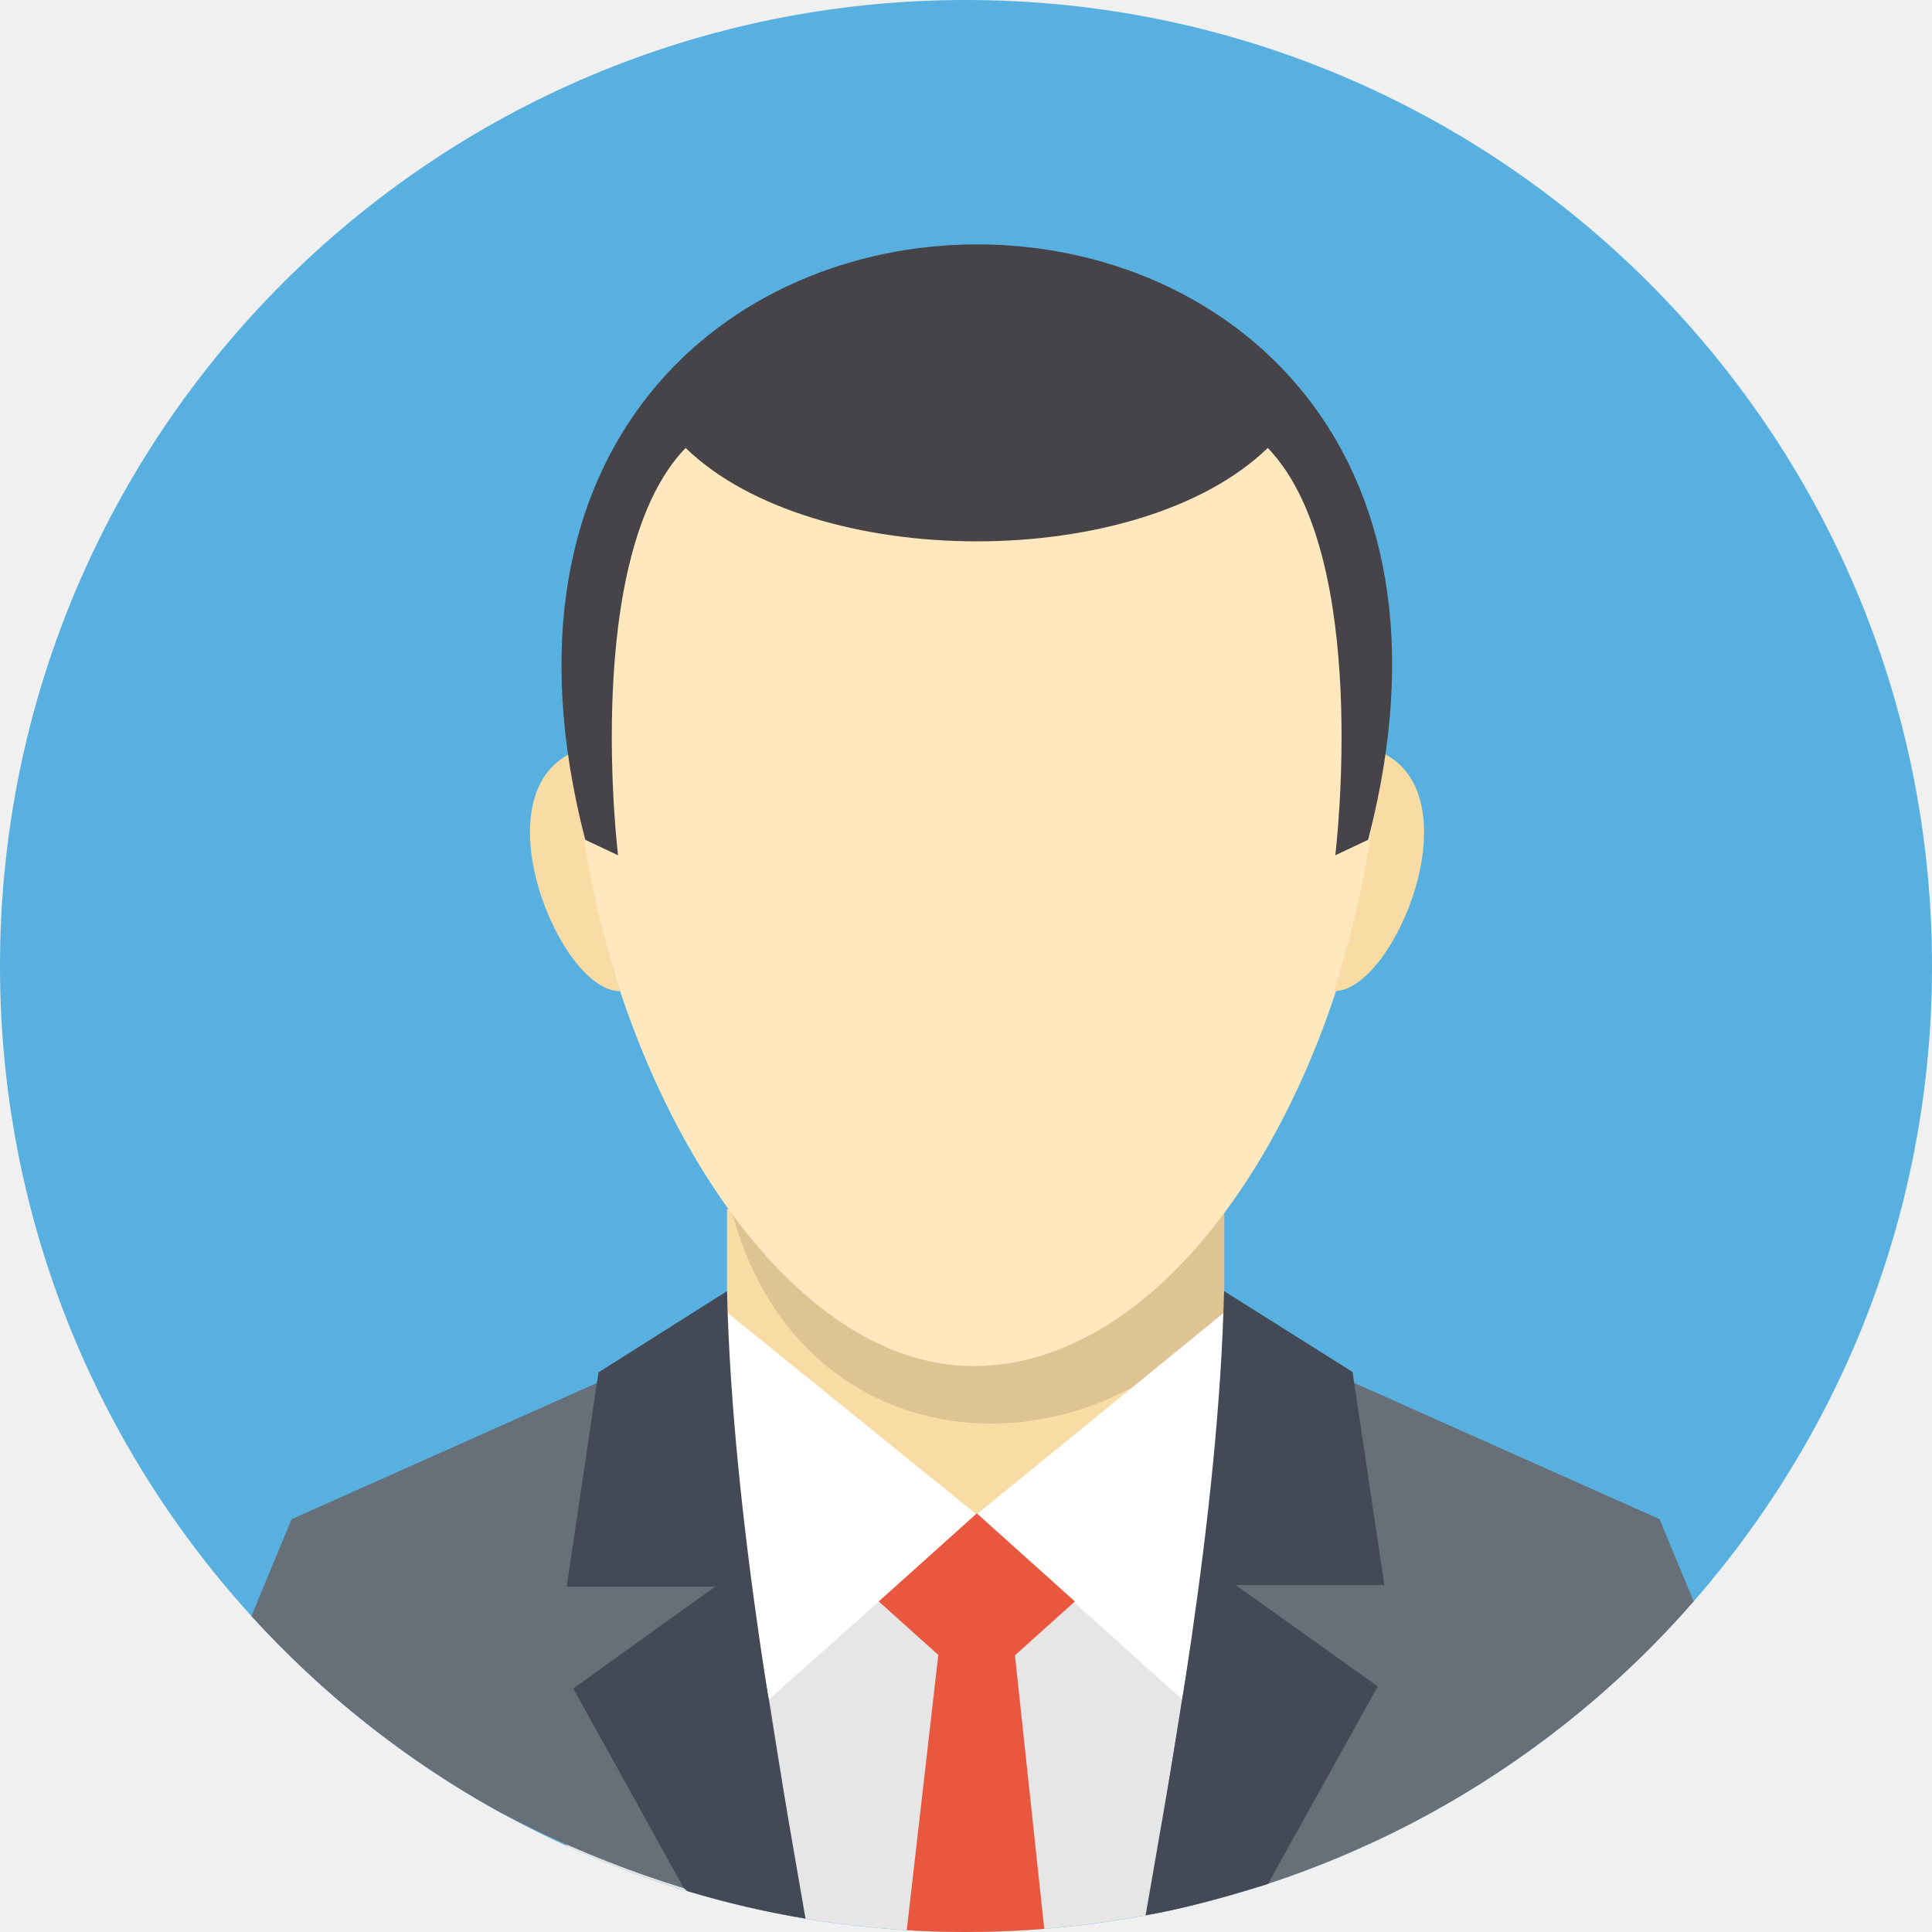
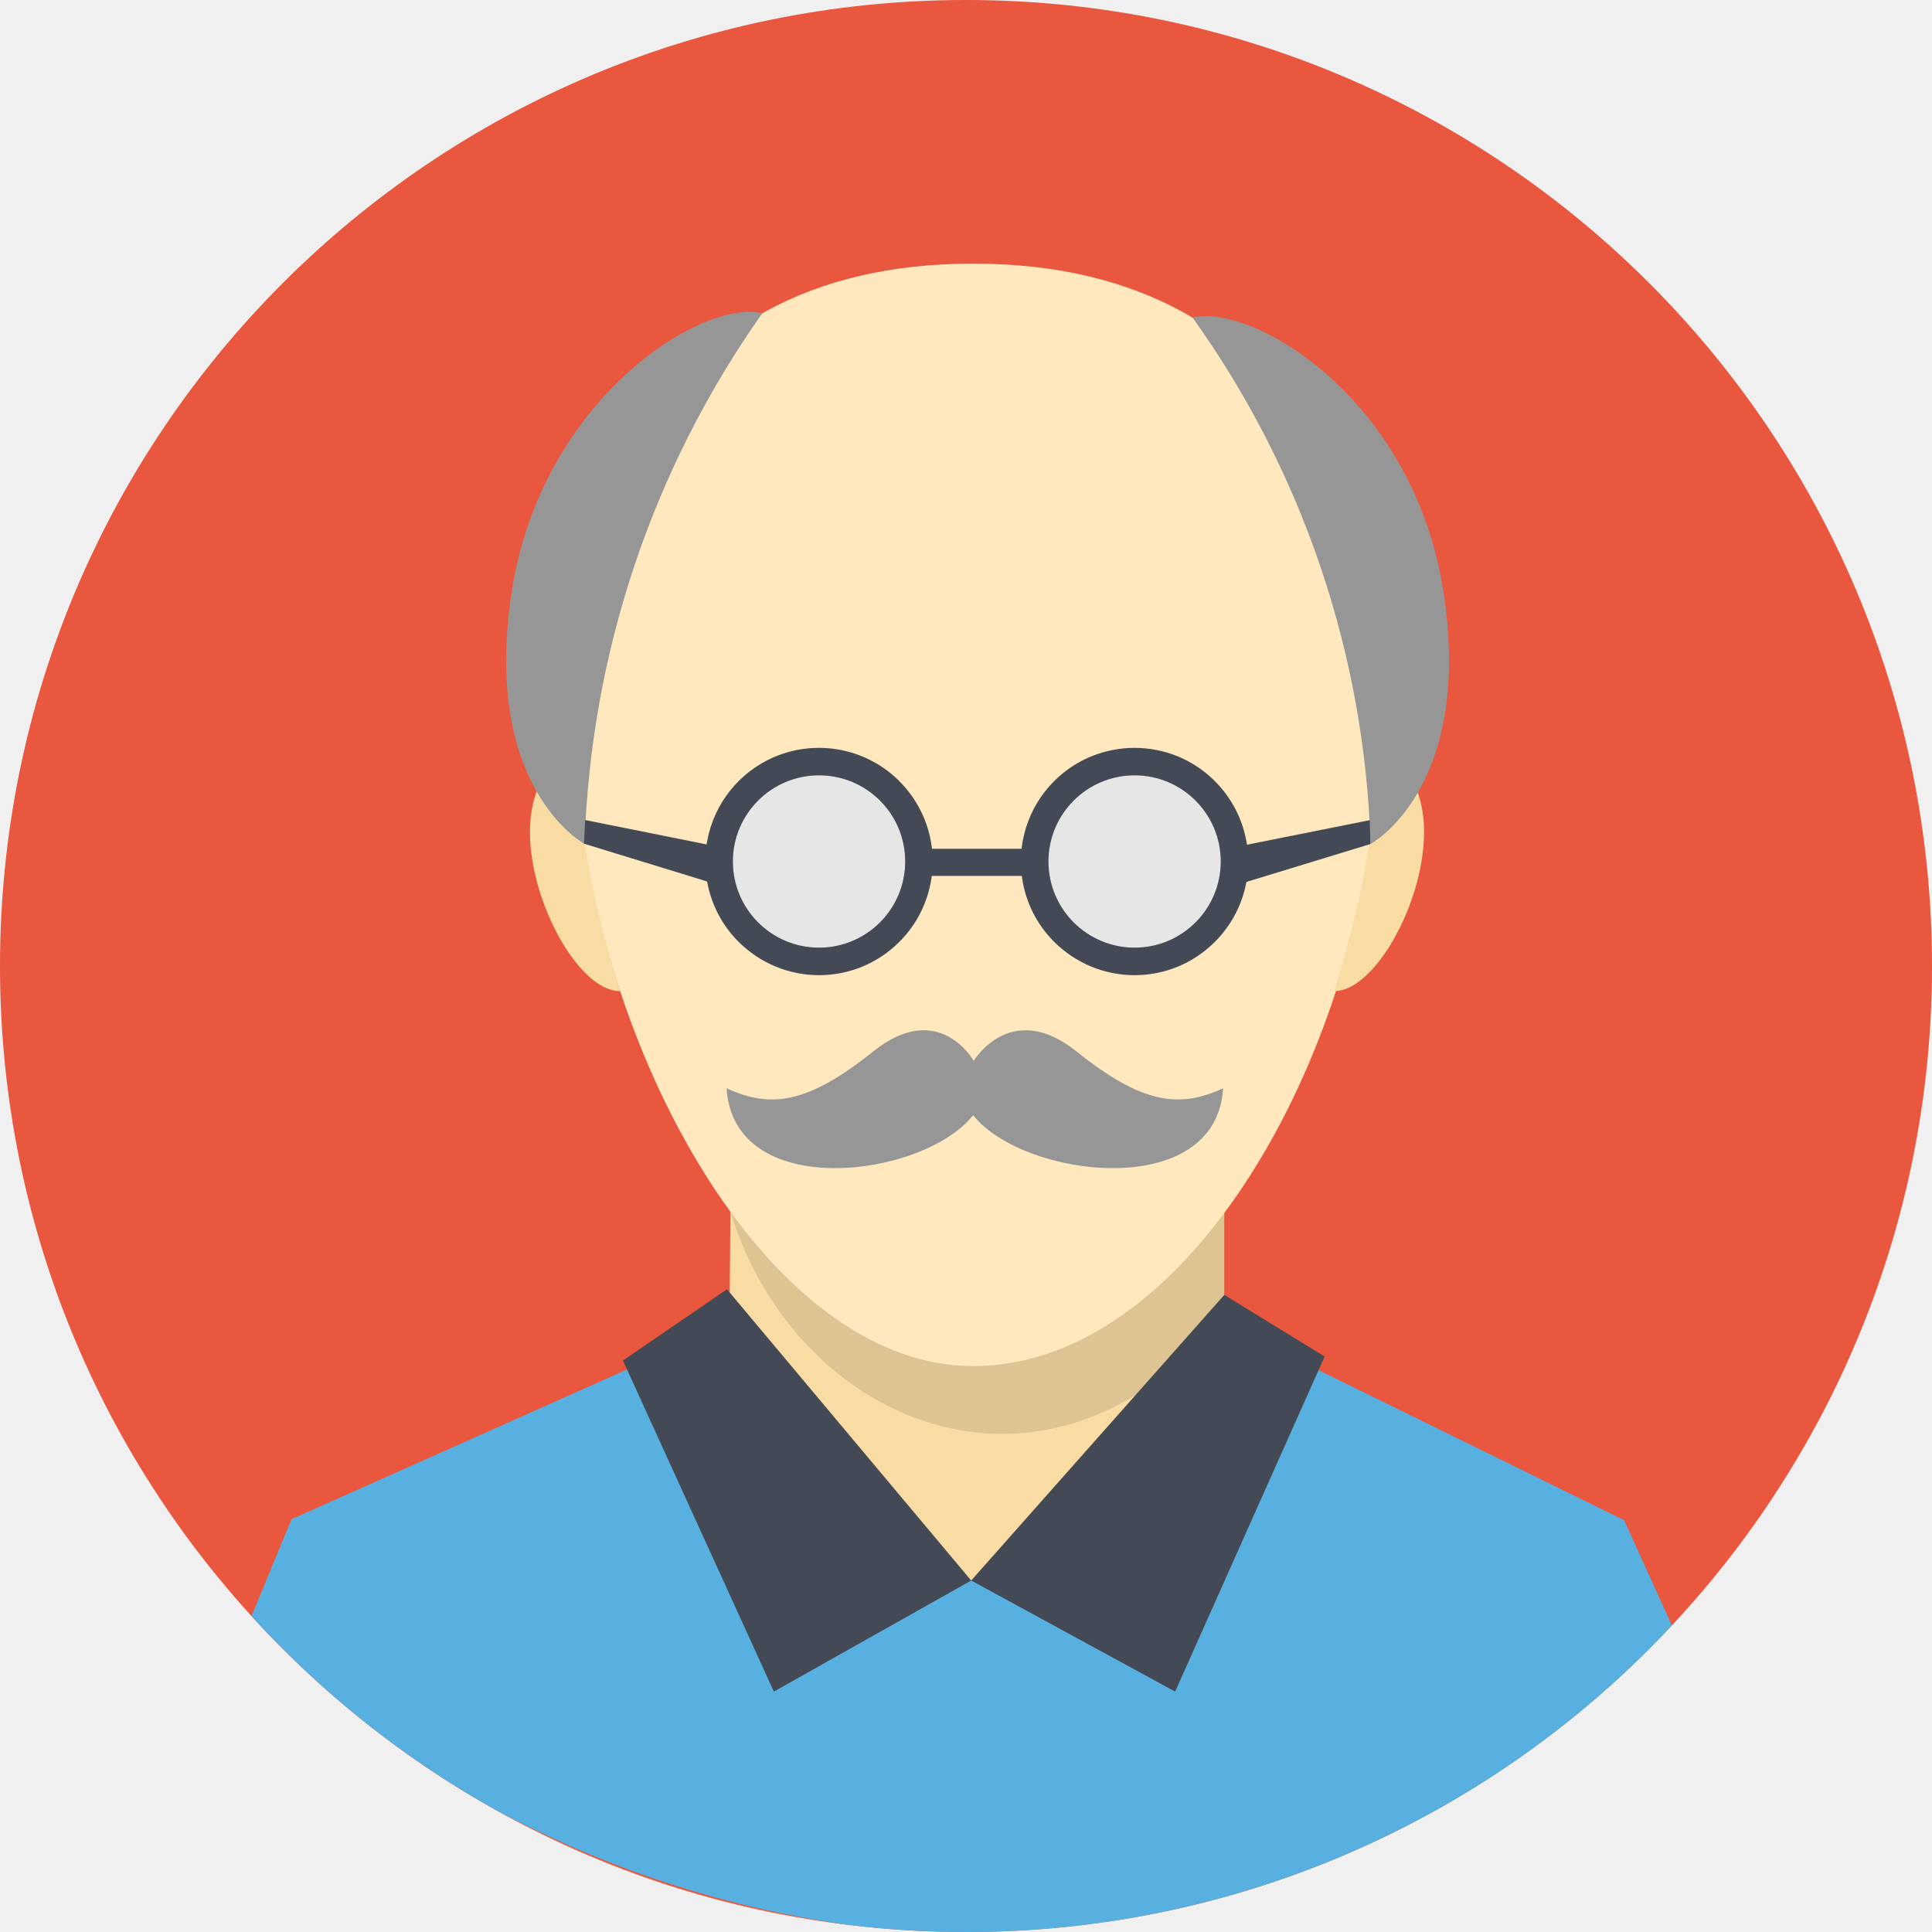
<svg xmlns="http://www.w3.org/2000/svg" width="800px" height="800px" viewBox="0 0 61.8 61.8">
  <g data-name="Layer 2" id="Layer_2">
    <g data-name="—ÎÓÈ 1" id="_ÎÓÈ_1">
-       <circle cx="30.9" cy="30.9" fill="#58b0e0" r="30.9" />
-       <path d="M23.255 38.68l15.907.121v12.918l-15.907-.121V38.68z" fill="#f9dca4" fill-rule="evenodd" />
-       <path d="M43.971 58.905a30.967 30.967 0 0 1-25.843.14V48.417H43.97z" fill="#e6e6e6" fill-rule="evenodd" />
-       <path d="M33.403 61.7q-1.238.099-2.503.1-.955 0-1.895-.057l1.03-8.988h2.41z" fill="#e9573e" fill-rule="evenodd" />
-       <path d="M25.657 61.332A34.072 34.072 0 0 1 15.9 57.92a31.033 31.033 0 0 1-7.857-6.225l1.284-3.1 13.925-6.212c0 5.212 1.711 13.482 2.405 18.95z" fill="#677079" fill-rule="evenodd" />
-       <path d="M39.165 38.759v3.231c-4.732 5.527-13.773 4.745-15.8-3.412z" fill-rule="evenodd" opacity="0.11" />
-       <path d="M31.129 8.432c21.281 0 12.987 35.266 0 35.266-12.267 0-21.281-35.266 0-35.266z" fill="#ffe8be" fill-rule="evenodd" />
-       <path d="M18.365 24.046c-3.07 1.339-.46 7.686 1.472 7.658a31.972 31.972 0 0 1-1.472-7.659z" fill="#f9dca4" fill-rule="evenodd" />
-       <path d="M44.14 24.045c3.07 1.339.46 7.687-1.471 7.658a31.993 31.993 0 0 0 1.471-7.658z" fill="#f9dca4" fill-rule="evenodd" />
-       <path d="M21.931 14.328c-3.334 3.458-2.161 13.03-2.161 13.03l-1.05-.495c-6.554-25.394 31.634-25.395 25.043 0l-1.05.495s1.174-9.572-2.16-13.03c-4.119 3.995-14.526 3.974-18.622 0z" fill="#464449" fill-rule="evenodd" />
-       <path d="M36.767 61.243a30.863 30.863 0 0 0 17.408-10.018l-1.09-2.631-13.924-6.212c0 5.212-1.7 13.393-2.394 18.861z" fill="#677079" fill-rule="evenodd" />
-       <path d="M39.162 41.98l-7.926 6.465 6.573 5.913s1.752-9.704 1.353-12.378z" fill="#ffffff" fill-rule="evenodd" />
-       <path d="M23.253 41.98l7.989 6.465-6.645 5.913s-1.746-9.704-1.344-12.378z" fill="#ffffff" fill-rule="evenodd" />
-       <path d="M28.109 51.227l3.137-2.818 3.137 2.818-3.137 2.817-3.137-2.817z" fill="#e9573e" fill-rule="evenodd" />
-       <path d="M25.767 61.373a30.815 30.815 0 0 1-3.779-.88 2.652 2.652 0 0 1-.114-.093l-3.535-6.39 4.541-3.26h-4.752l1.017-6.851 4.11-2.599c.178 7.37 1.759 15.656 2.512 20.073z" fill="#434955" fill-rule="evenodd" />
-       <path d="M36.645 61.266c.588-.098 1.17-.234 1.747-.384.682-.177 1.36-.377 2.034-.579l.134-.043 3.511-6.315-4.541-3.242h4.752l-1.017-6.817-4.11-2.586c-.178 7.332-1.758 15.571-2.51 19.966z" fill="#434955" fill-rule="evenodd" />
+       <circle cx="30.9" cy="30.9" fill="#e9573e" r="30.9" />
+       <path d="M23.366 38.578l15.796.223v12.918l-15.907-.121.111-13.02z" fill="#f9dca4" fill-rule="evenodd" />
+       <path d="M53.478 51.993A30.814 30.814 0 0 1 30.9 61.8a31.226 31.226 0 0 1-3.837-.237A34.069 34.069 0 0 1 15.9 57.919a31.032 31.032 0 0 1-7.856-6.225l1.283-3.1 13.925-6.212c.625 3.723 7.814 8.175 7.814 8.175s7.22-3.412 8.096-8.211l12.79 6.281z" fill="#58b0e0" fill-rule="evenodd" />
+       <path d="M39.165 38.778v3.58c-.043.139-.074.324-.135.546a6.177 6.177 0 0 1-.243.687c-.17.409-1.345.063-1.568.415-5.375 4.164-11.988.868-13.855-5.245z" fill-rule="evenodd" opacity="0.11" />
+       <path d="M31.129 8.432c21.281 0 12.987 35.266 0 35.266-12.266 0-21.281-35.266 0-35.266z" fill="#ffe8be" fill-rule="evenodd" />
+       <path d="M18.365 24.045c-3.07 1.34-.46 7.687 1.472 7.658a31.974 31.974 0 0 1-1.472-7.658z" fill="#f9dca4" fill-rule="evenodd" />
+       <path d="M44.14 24.045c3.07 1.339.46 7.687-1.471 7.658a31.992 31.992 0 0 0 1.471-7.658z" fill="#f9dca4" fill-rule="evenodd" />
+       <path d="M18.7 26.997s-3.28-1.756-2.342-8.006 6.113-9.439 8.025-8.97A31.11 31.11 0 0 0 18.7 26.998z" fill="#969696" fill-rule="evenodd" />
+       <path d="M43.84 26.997s3.28-1.756 2.343-8.006-6.122-9.3-8.034-8.83a30.517 30.517 0 0 1 5.692 16.836z" fill="#969696" fill-rule="evenodd" />
+       <path d="M23.255 41.241l7.811 9.316-6.312 3.553-4.828-10.591 3.329-2.278z" fill="#434955" fill-rule="evenodd" />
+       <path d="M39.162 41.421l-8.096 9.136 6.524 3.553 4.782-10.719-3.21-1.97z" fill="#434955" fill-rule="evenodd" />
+       <path d="M31.128 35.672c-1.61 2.027-7.667 2.777-7.885-.859 1.412.65 2.595.497 4.694-1.183 2.1-1.679 3.21.305 3.21.305s1.183-1.984 3.283-.305c2.099 1.68 3.282 1.832 4.694 1.183-.218 3.636-6.386 2.886-7.996.859z" fill="#969696" fill-rule="evenodd" />
+       <circle cx="26.199" cy="27.557" fill="#e6e6e6" r="3.187" />
+       <path d="M36.293 30.297c1.682-.548 1.382-.346 1.048-.208-1.418.208-1.773.133-2.096 0a2.746 2.746 0 0 0 1.048.208zm1.047-5.272h-2.094a2.734 2.734 0 0 1 1.047-.207 2.734 2.734 0 0 0-1.047.208h2.094zm6.478 1.21L40 26.998l-.11.025-.02-.11a3.62 3.62 0 0 0-.355-1.037 3.657 3.657 0 0 0-.653-.888l-.077-.076a3.65 3.65 0 0 0-1.103-.715 3.656 3.656 0 0 0-2.78 0 3.637 3.637 0 0 0-2.212 2.86l-.013.093h-2.865l-.012-.093a3.607 3.607 0 0 0-.346-1.116 3.653 3.653 0 0 0-.686-.953l-.076-.076a3.644 3.644 0 0 0-3.884-.715 3.637 3.637 0 0 0-2.187 2.705l-.02.111-.11-.025-3.773-.758-.038.757 3.878 1.19.06.02.012.06a3.626 3.626 0 0 0 .932 1.805l.066.066a3.658 3.658 0 0 0 1.182.79 3.64 3.64 0 0 0 2.776.001 3.657 3.657 0 0 0 1.181-.79l.001-.001.001-.001a3.626 3.626 0 0 0 1.023-2.018l.014-.092h2.878l.014.092a3.608 3.608 0 0 0 .348 1.09 3.652 3.652 0 0 0 .608.86l.068.069a3.657 3.657 0 0 0 1.182.79 3.64 3.64 0 0 0 2.776.001 3.657 3.657 0 0 0 1.18-.79l.002-.001v-.001a3.663 3.663 0 0 0 .636-.856 3.61 3.61 0 0 0 .359-.997l.012-.061.06-.02 3.91-1.195-.022-.761zm-16.571-1.21a2.745 2.745 0 0 1 .857.564h.002l.032.031a2.74 2.74 0 0 1 0 3.874l-.002.002a2.74 2.74 0 0 1-3.873 0l-.032-.032v-.002a2.745 2.745 0 0 1-.563-.858 2.741 2.741 0 0 1 0-2.094 2.743 2.743 0 0 1 1.484-1.484 2.742 2.742 0 0 1 2.095 0zm10.907.672a2.651 2.651 0 0 0-.492-.387 2.633 2.633 0 0 0-2.658-.047 2.656 2.656 0 0 0-.492.357 2.48 2.48 0 0 0-.247.26 2.64 2.64 0 0 0-.387.63 2.511 2.511 0 0 0-.098.262 2.62 2.62 0 0 0-.119.785c0 .086.005.172.013.257a2.615 2.615 0 0 0 .204.79 2.534 2.534 0 0 0 .118.239 2.64 2.64 0 0 0 .436.575v.002l.043.042.02.018.017.016a2.641 2.641 0 0 0 .26.21 2.598 2.598 0 0 0 .69.35 2.642 2.642 0 0 0 2.691-.636l.003-.002.05-.052a2.636 2.636 0 0 0-.05-3.67z" fill="#434955" fill-rule="evenodd" />
+       <circle cx="36.293" cy="27.557" fill="#e6e6e6" r="2.755" />
+       <circle cx="26.199" cy="27.557" fill="#e6e6e6" r="2.755" />
    </g>
  </g>
</svg>
